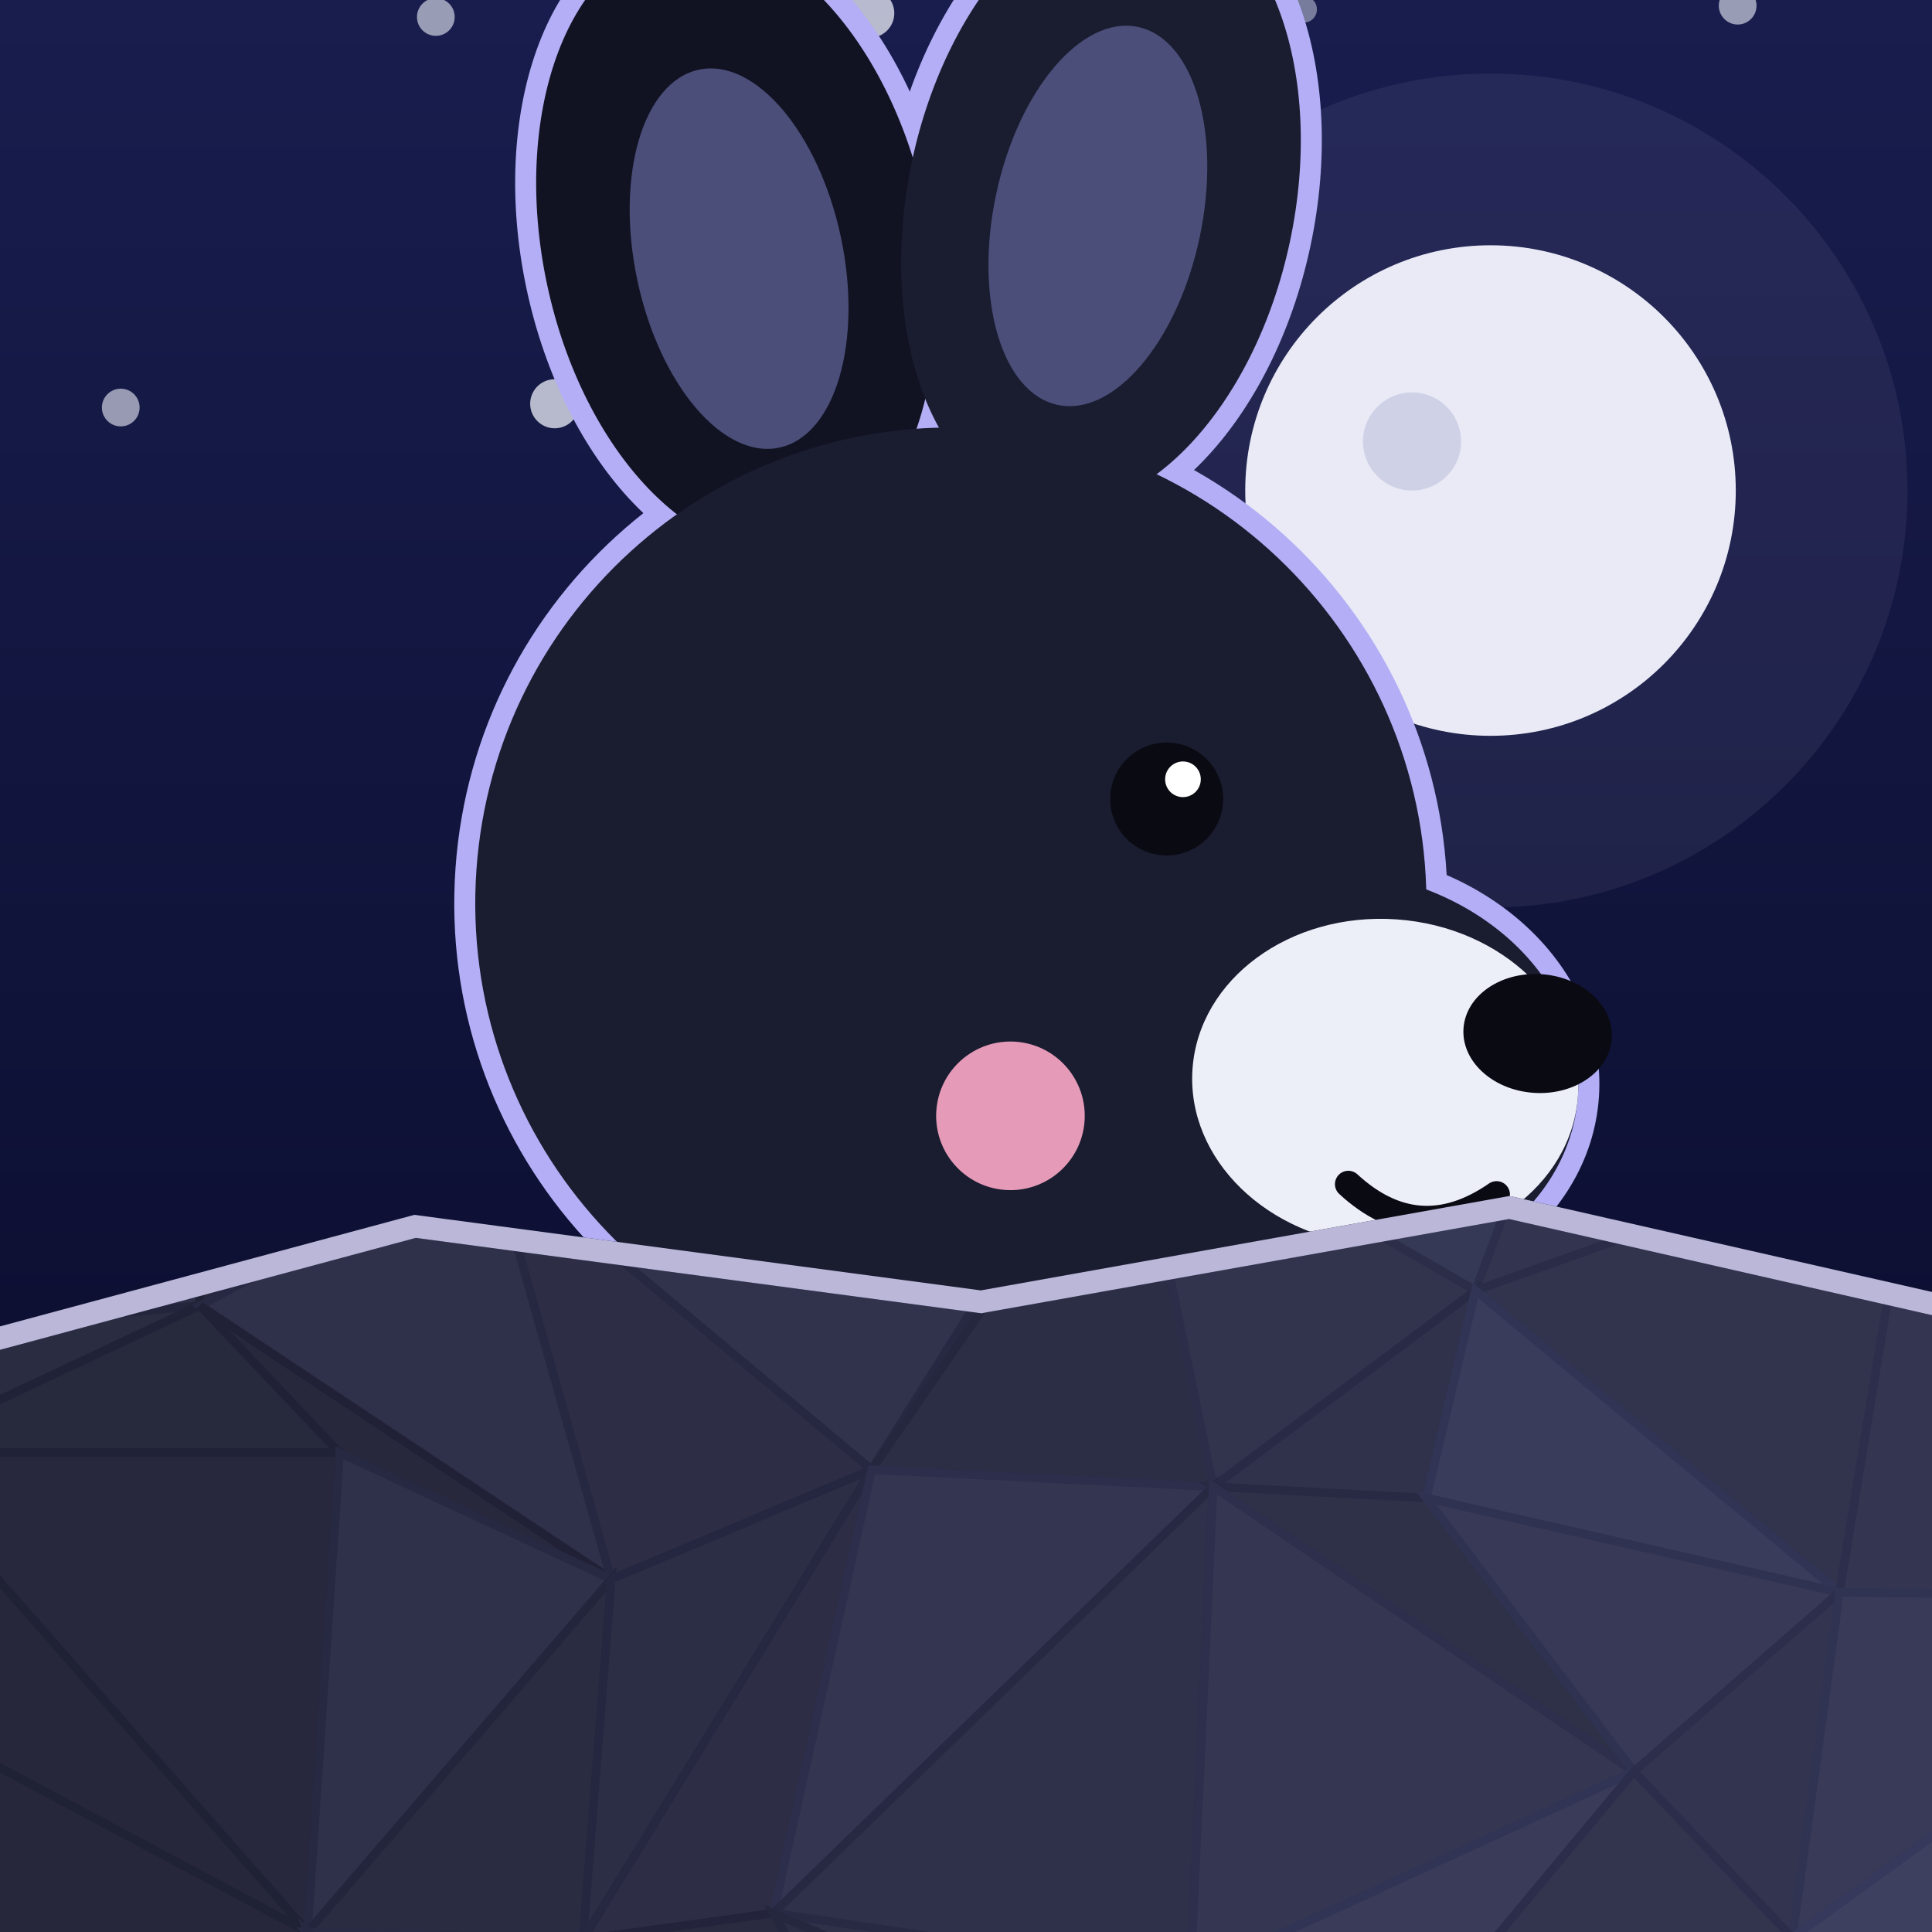
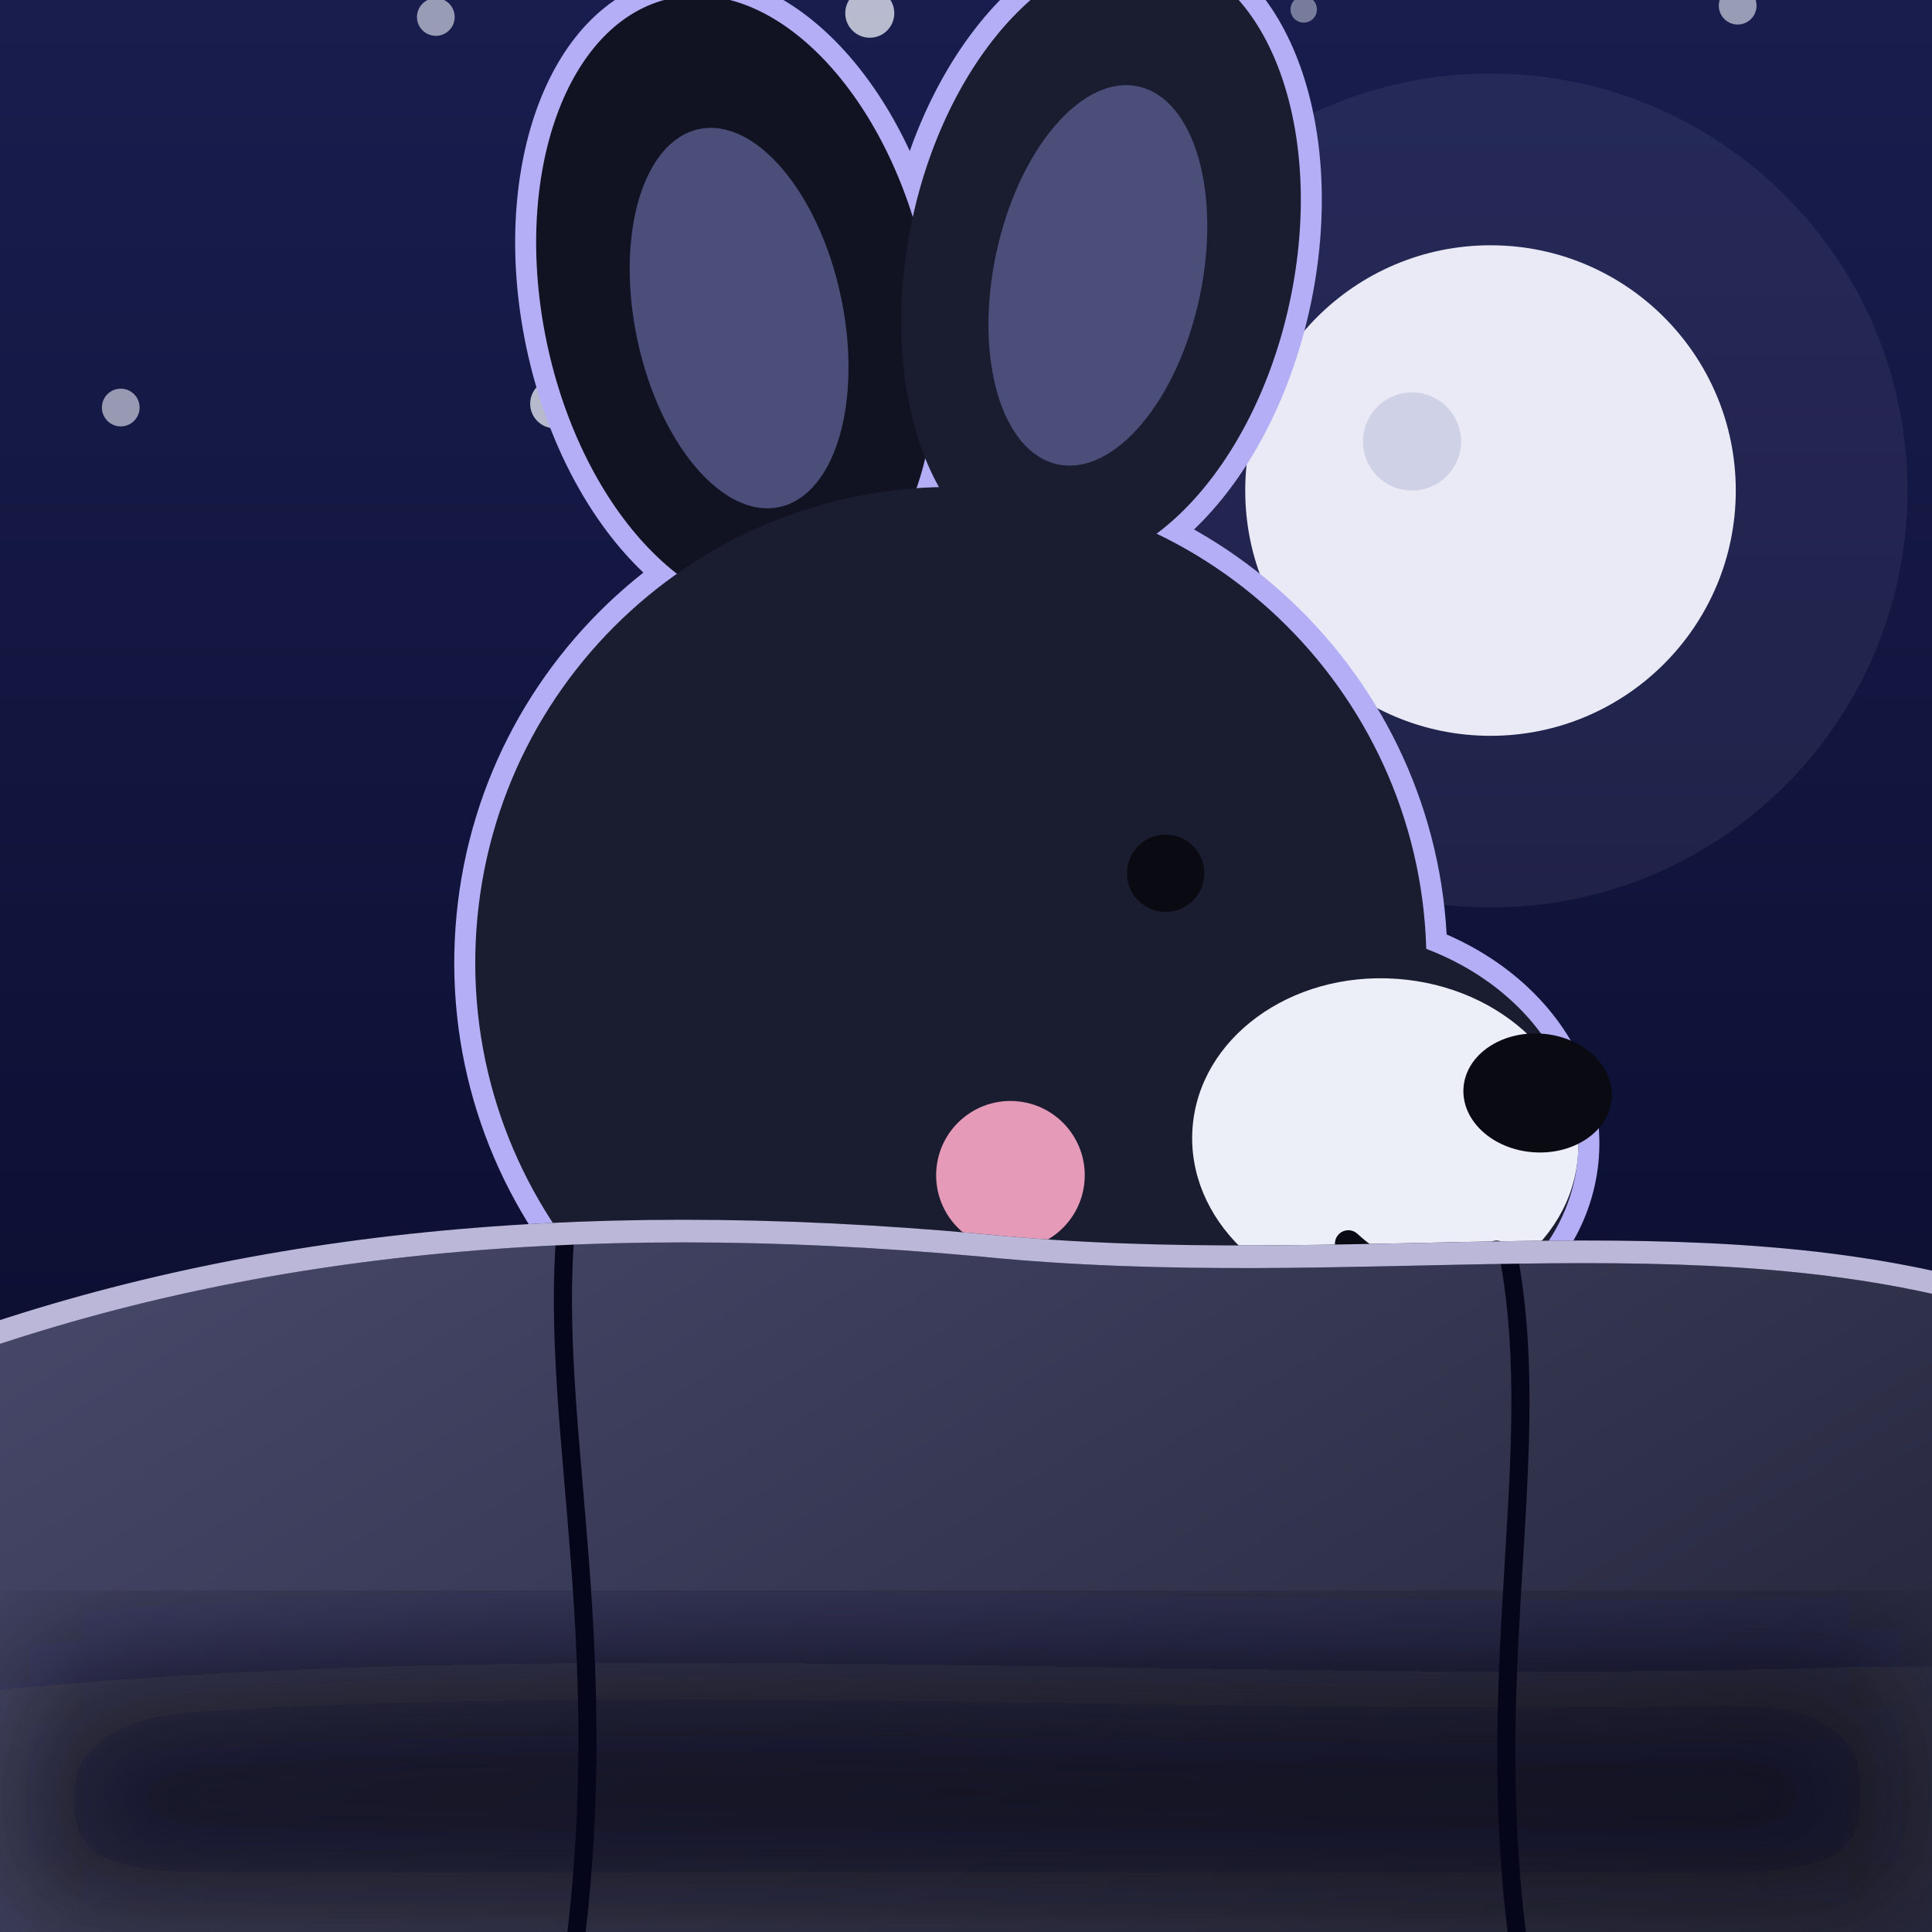
<svg xmlns="http://www.w3.org/2000/svg" viewBox="0 0 1024 1024" width="1024" height="1024" role="img" aria-label="App icon, Peek">
  <defs>
    <clipPath id="ic-peek-1024">
      <rect width="1024" height="1024" rx="0" />
    </clipPath>
    <linearGradient id="ib-peek-1024" x1="0" y1="0" x2="0" y2="1">
      <stop offset="0" stop-color="#181D4E" />
      <stop offset="1" stop-color="#080A26" />
    </linearGradient>
  </defs>
  <g clip-path="url(#ic-peek-1024)">
    <rect width="1024" height="1024" fill="url(#ib-peek-1024)" />
    <circle cx="524" cy="212" r="7" fill="#EEF0FA" opacity="0.45" />
    <circle cx="921" cy="3" r="10" fill="#EEF0FA" opacity="0.6" />
    <circle cx="294" cy="214" r="13" fill="#EEF0FA" opacity="0.75" />
    <circle cx="691" cy="5" r="7" fill="#EEF0FA" opacity="0.45" />
    <circle cx="64" cy="216" r="10" fill="#EEF0FA" opacity="0.6" />
    <circle cx="461" cy="7" r="13" fill="#EEF0FA" opacity="0.75" />
    <circle cx="858" cy="218" r="7" fill="#EEF0FA" opacity="0.45" />
    <circle cx="231" cy="9" r="10" fill="#EEF0FA" opacity="0.6" />
    <circle cx="628" cy="220" r="13" fill="#EEF0FA" opacity="0.75" />
    <circle cx="790" cy="260" r="221" fill="#E9E6FF" opacity=".07" />
    <circle cx="790" cy="260" r="130" fill="#E9EAF6" />
    <circle cx="748.4" cy="234" r="26" fill="#CFD1E6" />
    <svg x="0" y="0" width="1024" height="1024" viewBox="-50 -146 130 130" preserveAspectRatio="xMidYMid slice">
      <g fill="#B3AEF5" stroke="#B3AEF5" stroke-width="2.826" stroke-linejoin="round">
-         <g transform="translate(0 0)">
+         <g transform="translate(0 4)">
          <g data-part="body" transform="translate(0 0) rotate(4)">
            <g data-part="tail" transform="translate(-18 -4) rotate(-6)">
              <g>
-                 <path d="M4 -16 C-18 -14 -40 0 -54 18 C-58 24 -53 30 -47 26 C-32 16 -16 12 4 12Z" />
+                 <path d="M6 -18 C-16 -18 -38 -4 -50 14 C-56 24 -48 32 -40 26 C-28 18 -14 14 6 14Z" />
              </g>
            </g>
            <g data-part="thighFar" transform="translate(-4 -12) rotate(4)">
              <g data-part="shinFar" transform="translate(12 28) rotate(10)">
                <g>
-                   <path d="M-6 0 L-5 16 A5 5 0 0 0 5 16 L6 0 A6 6 0 0 0 -6 0Z" />
-                 </g>
-                 <g data-part="shoeFar" transform="translate(0 20) rotate(-14)">
+                   <path d="M-8 0 C-9 6 -8 10 -7 13 A7 7 0 0 0 7 13 C8 10 9 6 8 0 A8 8 0 0 0 -8 0Z" />
+                 </g>
+                 <g data-part="shoeFar" transform="translate(0 16) rotate(-14)">
                  <g>
                    <g transform="scale(1.2)">
                      <path d="M-6 -12 C-12 -10 -13 4 -9 11 C-2 13 8 10 16 10 C22 10 27 12 30 11 C33 9 31 3 26 0 C20 -4 12 -6 7 -11 C3 -15 -2 -14 -6 -12Z" fill="#0B0C16" />
                    </g>
                  </g>
                </g>
              </g>
              <g>
-                 <ellipse cx="6" cy="12" rx="19" ry="22" transform="rotate(-20 6 12)" />
+                 <path d="M-12 -2 C-14 -16 6 -20 16 -10 C26 0 28 22 16 30 C6 36 -6 30 -10 20 C-13 12 -11 4 -12 -2Z" />
              </g>
            </g>
            <g data-part="armFar" transform="translate(12 -46) rotate(14)">
              <g>
-                 <path d="M-7 0 L-7.5 34 A8.5 8.5 0 0 0 9.5 34 L7 0 A7 7 0 0 0 -7 0Z" />
+                 <path d="M-9.5 0 C-11 9 -11 17 -10 25 A10.5 10.5 0 0 0 11 25 C12 17 11.5 9 9.5 0 A9.5 9.5 0 0 0 -9.5 0Z" />
              </g>
            </g>
            <g>
-               <path d="M-24 0 C-32 -24 -24 -58 2 -64 C24 -68 34 -48 32 -26 C30 -6 20 6 2 8 C-12 9 -20 6 -24 0Z" />
+               <path d="M-27 2 C-38 -22 -32 -60 -6 -72 C14 -81 36 -66 37 -40 C38 -14 24 7 2 10 C-12 11 -22 8 -27 2Z" />
            </g>
            <g data-part="head" transform="translate(8 -56) rotate(0)">
              <g data-part="earFar" transform="translate(-12 -54) rotate(-16)">
                <g>
                  <ellipse cx="0" cy="-20" rx="13" ry="21" />
                </g>
              </g>
              <g>
                <circle cx="0" cy="-30" r="32" />
                <ellipse cx="26" cy="-20" rx="17" ry="14" />
              </g>
              <g data-part="earNear" transform="translate(4 -58) rotate(8)">
                <g>
                  <ellipse cx="0" cy="-20" rx="13" ry="21" />
                </g>
              </g>
            </g>
            <g data-part="thighNear" transform="translate(2 -10) rotate(-6)">
              <g data-part="shinNear" transform="translate(12 28) rotate(18)">
                <g>
-                   <path d="M-6 0 L-5 16 A5 5 0 0 0 5 16 L6 0 A6 6 0 0 0 -6 0Z" />
-                 </g>
-                 <g data-part="shoeNear" transform="translate(0 20) rotate(-12)">
+                   <path d="M-8 0 C-9 6 -8 10 -7 13 A7 7 0 0 0 7 13 C8 10 9 6 8 0 A8 8 0 0 0 -8 0Z" />
+                 </g>
+                 <g data-part="shoeNear" transform="translate(0 16) rotate(-12)">
                  <g>
                    <g transform="scale(1.2)">
                      <path d="M-6 -12 C-12 -10 -13 4 -9 11 C-2 13 8 10 16 10 C22 10 27 12 30 11 C33 9 31 3 26 0 C20 -4 12 -6 7 -11 C3 -15 -2 -14 -6 -12Z" fill="#0B0C16" />
                    </g>
                  </g>
                </g>
              </g>
              <g>
-                 <ellipse cx="6" cy="12" rx="19" ry="22" transform="rotate(-20 6 12)" />
+                 <path d="M-12 -2 C-14 -16 6 -20 16 -10 C26 0 28 22 16 30 C6 36 -6 30 -10 20 C-13 12 -11 4 -12 -2Z" />
              </g>
            </g>
            <g data-part="armNear" transform="translate(18 -44) rotate(-8)">
              <g>
-                 <path d="M-7 0 L-7.5 34 A8.5 8.5 0 0 0 9.5 34 L7 0 A7 7 0 0 0 -7 0Z" />
+                 <path d="M-9.5 0 C-11 9 -11 17 -10 25 A10.5 10.5 0 0 0 11 25 C12 17 11.5 9 9.5 0 A9.5 9.5 0 0 0 -9.5 0Z" />
              </g>
            </g>
          </g>
        </g>
      </g>
-       <g transform="translate(0 0)">
+       <g transform="translate(0 4)">
        <g data-part="body" transform="translate(0 0) rotate(4)">
          <g data-part="tail" transform="translate(-18 -4) rotate(-6)">
            <g fill="#1A1C30">
-               <path d="M4 -16 C-18 -14 -40 0 -54 18 C-58 24 -53 30 -47 26 C-32 16 -16 12 4 12Z" />
+               <path d="M6 -18 C-16 -18 -38 -4 -50 14 C-56 24 -48 32 -40 26 C-28 18 -14 14 6 14Z" />
            </g>
          </g>
          <g data-part="thighFar" transform="translate(-4 -12) rotate(4)">
            <g data-part="shinFar" transform="translate(12 28) rotate(10)">
              <g fill="#111222">
-                 <path d="M-6 0 L-5 16 A5 5 0 0 0 5 16 L6 0 A6 6 0 0 0 -6 0Z" />
-               </g>
-               <g data-part="shoeFar" transform="translate(0 20) rotate(-14)">
+                 <path d="M-8 0 C-9 6 -8 10 -7 13 A7 7 0 0 0 7 13 C8 10 9 6 8 0 A8 8 0 0 0 -8 0Z" />
+               </g>
+               <g data-part="shoeFar" transform="translate(0 16) rotate(-14)">
                <g fill="#1A1C30">
                  <g transform="scale(1.2)">
                    <path d="M-6 -12 C-12 -10 -13 4 -9 11 C-2 13 8 10 16 10 C22 10 27 12 30 11 C33 9 31 3 26 0 C20 -4 12 -6 7 -11 C3 -15 -2 -14 -6 -12Z" fill="#0B0C16" />
                    <g data-detail="">
                      <path d="M-7 -10 L-12 -17 C-12 -20 -8 -21 -6 -19 L-3 -12Z" fill="#A99CF0" />
                      <path d="M-5 -10 C-10 -7 -10 2 -7 6 C0 7 9 5 16 6 C19 4 20 1 19 -2 C14 -4 9 -7 6 -10 C2 -13 -2 -12 -5 -10Z" fill="#A99CF0" />
                      <path d="M3 -11 L6 5" stroke="#ECEEF8" stroke-width="5" stroke-linecap="round" />
                    </g>
                  </g>
                </g>
              </g>
            </g>
            <g fill="#111222">
-               <ellipse cx="6" cy="12" rx="19" ry="22" transform="rotate(-20 6 12)" />
+               <path d="M-12 -2 C-14 -16 6 -20 16 -10 C26 0 28 22 16 30 C6 36 -6 30 -10 20 C-13 12 -11 4 -12 -2Z" />
            </g>
          </g>
          <g data-part="armFar" transform="translate(12 -46) rotate(14)">
            <g fill="#111222">
-               <path d="M-7 0 L-7.5 34 A8.5 8.5 0 0 0 9.5 34 L7 0 A7 7 0 0 0 -7 0Z" />
+               <path d="M-9.5 0 C-11 9 -11 17 -10 25 A10.5 10.5 0 0 0 11 25 C12 17 11.5 9 9.5 0 A9.5 9.5 0 0 0 -9.5 0Z" />
            </g>
          </g>
          <g fill="#1A1C30">
-             <path d="M-24 0 C-32 -24 -24 -58 2 -64 C24 -68 34 -48 32 -26 C30 -6 20 6 2 8 C-12 9 -20 6 -24 0Z" />
+             <path d="M-27 2 C-38 -22 -32 -60 -6 -72 C14 -81 36 -66 37 -40 C38 -14 24 7 2 10 C-12 11 -22 8 -27 2Z" />
          </g>
          <g data-part="head" transform="translate(8 -56) rotate(0)">
            <g data-part="earFar" transform="translate(-12 -54) rotate(-16)">
              <g fill="#111222">
                <ellipse cx="0" cy="-20" rx="13" ry="21" />
                <g data-detail="">
                  <ellipse cx="0" cy="-19" rx="7" ry="13" fill="#4A4E78" />
                </g>
              </g>
            </g>
            <g fill="#1A1C30">
              <circle cx="0" cy="-30" r="32" />
              <ellipse cx="26" cy="-20" rx="17" ry="14" />
              <g data-detail="">
                <ellipse cx="30" cy="-20" rx="13" ry="11" fill="#ECEEF8" />
                <ellipse cx="40" cy="-24" rx="5" ry="4" fill="#0A0A12" />
                <path d="M28 -13 Q33 -9 38 -13" fill="none" stroke="#0A0A12" stroke-width="1.8" stroke-linecap="round" />
-                 <circle data-eye="" cx="14" cy="-38" r="3.8" fill="#0A0A12" />
-                 <circle data-glint="" cx="15" cy="-39.4" r="1.2" fill="#fff" />
+                 <circle data-eye="" cx="14" cy="-37" r="2.6" fill="#0A0A12" />
                <circle data-blush="" cx="5" cy="-16" r="5" fill="#E59AB8" />
              </g>
            </g>
            <g data-part="earNear" transform="translate(4 -58) rotate(8)">
              <g fill="#1A1C30">
                <ellipse cx="0" cy="-20" rx="13" ry="21" />
                <g data-detail="">
                  <ellipse cx="0" cy="-19" rx="7" ry="13" fill="#4A4E78" />
                </g>
              </g>
            </g>
          </g>
          <g data-part="thighNear" transform="translate(2 -10) rotate(-6)">
            <g data-part="shinNear" transform="translate(12 28) rotate(18)">
              <g fill="#1A1C30">
-                 <path d="M-6 0 L-5 16 A5 5 0 0 0 5 16 L6 0 A6 6 0 0 0 -6 0Z" />
-               </g>
-               <g data-part="shoeNear" transform="translate(0 20) rotate(-12)">
+                 <path d="M-8 0 C-9 6 -8 10 -7 13 A7 7 0 0 0 7 13 C8 10 9 6 8 0 A8 8 0 0 0 -8 0Z" />
+               </g>
+               <g data-part="shoeNear" transform="translate(0 16) rotate(-12)">
                <g fill="#1A1C30">
                  <g transform="scale(1.2)">
                    <path d="M-6 -12 C-12 -10 -13 4 -9 11 C-2 13 8 10 16 10 C22 10 27 12 30 11 C33 9 31 3 26 0 C20 -4 12 -6 7 -11 C3 -15 -2 -14 -6 -12Z" fill="#0B0C16" />
                    <g data-detail="">
                      <path d="M-7 -10 L-12 -17 C-12 -20 -8 -21 -6 -19 L-3 -12Z" fill="#A99CF0" />
                      <path d="M-5 -10 C-10 -7 -10 2 -7 6 C0 7 9 5 16 6 C19 4 20 1 19 -2 C14 -4 9 -7 6 -10 C2 -13 -2 -12 -5 -10Z" fill="#A99CF0" />
                      <path d="M3 -11 L6 5" stroke="#ECEEF8" stroke-width="5" stroke-linecap="round" />
                    </g>
                  </g>
                </g>
              </g>
            </g>
            <g fill="#1A1C30">
-               <ellipse cx="6" cy="12" rx="19" ry="22" transform="rotate(-20 6 12)" />
+               <path d="M-12 -2 C-14 -16 6 -20 16 -10 C26 0 28 22 16 30 C6 36 -6 30 -10 20 C-13 12 -11 4 -12 -2Z" />
            </g>
          </g>
          <g data-part="armNear" transform="translate(18 -44) rotate(-8)">
            <g fill="#23263F" stroke="#7471B0" stroke-width="2">
-               <path d="M-7 0 L-7.5 34 A8.5 8.5 0 0 0 9.5 34 L7 0 A7 7 0 0 0 -7 0Z" />
+               <path d="M-9.5 0 C-11 9 -11 17 -10 25 A10.5 10.5 0 0 0 11 25 C12 17 11.5 9 9.5 0 A9.5 9.5 0 0 0 -9.5 0Z" />
            </g>
          </g>
        </g>
      </g>
    </svg>
    <g>
-       <clipPath id="r-peek-1024">
-         <path d="M-40 1064 L-40 720 L220 650 L520 690 L800 640 L1064 700 L1064 1064Z" />
-       </clipPath>
+       <defs>
+         <linearGradient id="r-peek-1024-g" x1="0" y1="0.2" x2="1" y2="0.8">
+           <stop offset="0" stop-color="hsl(238 20% 34.1%)" />
+           <stop offset="1" stop-color="hsl(236 24% 18.0%)" />
+         </linearGradient>
+         <linearGradient id="r-peek-1024-f" x1="1" y1="0" x2="0" y2="1">
+           <stop offset="0" stop-color="hsl(238 22% 24.3%)" />
+           <stop offset="1" stop-color="hsl(236 30% 9.9%)" />
+         </linearGradient>
+         <clipPath id="r-peek-1024">
+           <path d="M-40 1064 L-40 720 C120 660 300 640 520 660 C720 680 900 640 1064 690 L1064 1064Z" />
+         </clipPath>
+         <filter id="r-peek-1024-b" x="-20%" y="-20%" width="140%" height="140%">
+           <feGaussianBlur stdDeviation="44.2" />
+         </filter>
+       </defs>
+       <path d="M-40 1064 L-40 720 C120 660 300 640 520 660 C720 680 900 640 1064 690 L1064 1064Z" fill="url(#r-peek-1024-g)" />
      <g clip-path="url(#r-peek-1024)">
-         <path d="M-76,16L145,18L111,127Z" fill="hsl(236 22% 19.4%)" stroke="hsl(236 26% 16.9%)" stroke-width="4.5" />
-         <path d="M-76,16L111,127L-44,178Z" fill="hsl(236 22% 20.4%)" stroke="hsl(236 26% 17.9%)" stroke-width="4.5" />
-         <path d="M145,18L239,8L111,127Z" fill="hsl(236 22% 19.6%)" stroke="hsl(236 26% 17.1%)" stroke-width="4.5" />
-         <path d="M239,8L245,164L111,127Z" fill="hsl(236 22% 20.4%)" stroke="hsl(236 26% 17.9%)" stroke-width="4.5" />
-         <path d="M239,8L451,-101L515,111Z" fill="hsl(236 22% 21.9%)" stroke="hsl(236 26% 19.4%)" stroke-width="4.5" />
-         <path d="M239,8L515,111L245,164Z" fill="hsl(236 22% 19.6%)" stroke="hsl(236 26% 17.1%)" stroke-width="4.5" />
-         <path d="M451,-101L581,26L596,196Z" fill="hsl(236 22% 24.7%)" stroke="hsl(236 26% 22.2%)" stroke-width="4.5" />
-         <path d="M451,-101L596,196L515,111Z" fill="hsl(236 22% 24.7%)" stroke="hsl(236 26% 22.2%)" stroke-width="4.5" />
-         <path d="M581,26L874,-36L759,124Z" fill="hsl(236 22% 26.2%)" stroke="hsl(236 26% 23.7%)" stroke-width="4.5" />
-         <path d="M581,26L759,124L596,196Z" fill="hsl(236 22% 23.9%)" stroke="hsl(236 26% 21.4%)" stroke-width="4.5" />
-         <path d="M874,-36L973,-33L759,124Z" fill="hsl(236 22% 29.9%)" stroke="hsl(236 26% 27.4%)" stroke-width="4.5" />
-         <path d="M973,-33L974,77L759,124Z" fill="hsl(236 22% 29.2%)" stroke="hsl(236 26% 26.7%)" stroke-width="4.5" />
-         <path d="M973,-33L1164,-2L974,77Z" fill="hsl(236 22% 27.6%)" stroke="hsl(236 26% 25.1%)" stroke-width="4.5" />
-         <path d="M1164,-2L1098,147L974,77Z" fill="hsl(236 22% 29.1%)" stroke="hsl(236 26% 26.6%)" stroke-width="4.5" />
-         <path d="M1164,-2L1358,-51L1098,147Z" fill="hsl(236 22% 30.2%)" stroke="hsl(236 26% 27.7%)" stroke-width="4.5" />
-         <path d="M1358,-51L1357,73L1098,147Z" fill="hsl(236 22% 31.0%)" stroke="hsl(236 26% 28.5%)" stroke-width="4.5" />
-         <path d="M-44,178L111,127L-26,358Z" fill="hsl(236 22% 22.2%)" stroke="hsl(236 26% 19.7%)" stroke-width="4.5" />
-         <path d="M111,127L98,312L-26,358Z" fill="hsl(236 22% 19.0%)" stroke="hsl(236 26% 16.5%)" stroke-width="4.5" />
-         <path d="M111,127L245,164L280,275Z" fill="hsl(236 22% 19.9%)" stroke="hsl(236 26% 17.4%)" stroke-width="4.5" />
-         <path d="M111,127L280,275L98,312Z" fill="hsl(236 22% 20.6%)" stroke="hsl(236 26% 18.1%)" stroke-width="4.5" />
-         <path d="M245,164L515,111L472,329Z" fill="hsl(236 22% 21.6%)" stroke="hsl(236 26% 19.1%)" stroke-width="4.5" />
-         <path d="M245,164L472,329L280,275Z" fill="hsl(236 22% 20.3%)" stroke="hsl(236 26% 17.8%)" stroke-width="4.5" />
-         <path d="M515,111L596,196L614,254Z" fill="hsl(236 22% 22.4%)" stroke="hsl(236 26% 19.9%)" stroke-width="4.5" />
-         <path d="M515,111L614,254L472,329Z" fill="hsl(236 22% 23.2%)" stroke="hsl(236 26% 20.7%)" stroke-width="4.5" />
-         <path d="M596,196L759,124L614,254Z" fill="hsl(236 22% 25.5%)" stroke="hsl(236 26% 23.0%)" stroke-width="4.5" />
-         <path d="M759,124L861,317L614,254Z" fill="hsl(236 22% 24.1%)" stroke="hsl(236 26% 21.6%)" stroke-width="4.5" />
-         <path d="M759,124L974,77L964,368Z" fill="hsl(236 22% 30.0%)" stroke="hsl(236 26% 27.5%)" stroke-width="4.5" />
-         <path d="M759,124L964,368L861,317Z" fill="hsl(236 22% 26.7%)" stroke="hsl(236 26% 24.2%)" stroke-width="4.5" />
-         <path d="M974,77L1098,147L964,368Z" fill="hsl(236 22% 30.6%)" stroke="hsl(236 26% 28.1%)" stroke-width="4.5" />
-         <path d="M1098,147L1148,256L964,368Z" fill="hsl(236 22% 28.6%)" stroke="hsl(236 26% 26.1%)" stroke-width="4.5" />
-         <path d="M1098,147L1357,73L1148,256Z" fill="hsl(236 22% 30.1%)" stroke="hsl(236 26% 27.6%)" stroke-width="4.5" />
-         <path d="M1357,73L1287,357L1148,256Z" fill="hsl(236 22% 31.0%)" stroke="hsl(236 26% 28.5%)" stroke-width="4.5" />
-         <path d="M-26,358L98,312L-28,469Z" fill="hsl(236 22% 19.1%)" stroke="hsl(236 26% 16.6%)" stroke-width="4.5" />
-         <path d="M98,312L86,461L-28,469Z" fill="hsl(236 22% 20.5%)" stroke="hsl(236 26% 18.0%)" stroke-width="4.5" />
-         <path d="M98,312L280,275L256,402Z" fill="hsl(236 22% 24.3%)" stroke="hsl(236 26% 21.8%)" stroke-width="4.5" />
-         <path d="M98,312L256,402L86,461Z" fill="hsl(236 22% 21.6%)" stroke="hsl(236 26% 19.1%)" stroke-width="4.5" />
-         <path d="M280,275L472,329L256,402Z" fill="hsl(236 22% 19.6%)" stroke="hsl(236 26% 17.1%)" stroke-width="4.5" />
-         <path d="M472,329L496,505L256,402Z" fill="hsl(236 22% 21.3%)" stroke="hsl(236 26% 18.8%)" stroke-width="4.5" />
-         <path d="M472,329L614,254L592,476Z" fill="hsl(236 22% 24.9%)" stroke="hsl(236 26% 22.4%)" stroke-width="4.5" />
-         <path d="M472,329L592,476L496,505Z" fill="hsl(236 22% 26.0%)" stroke="hsl(236 26% 23.5%)" stroke-width="4.5" />
-         <path d="M614,254L861,317L843,522Z" fill="hsl(236 22% 27.7%)" stroke="hsl(236 26% 25.2%)" stroke-width="4.5" />
-         <path d="M614,254L843,522L592,476Z" fill="hsl(236 22% 23.5%)" stroke="hsl(236 26% 21.0%)" stroke-width="4.5" />
-         <path d="M861,317L964,368L963,457Z" fill="hsl(236 22% 26.0%)" stroke="hsl(236 26% 23.5%)" stroke-width="4.5" />
-         <path d="M861,317L963,457L843,522Z" fill="hsl(236 22% 24.6%)" stroke="hsl(236 26% 22.1%)" stroke-width="4.5" />
-         <path d="M964,368L1148,256L1169,515Z" fill="hsl(236 22% 29.4%)" stroke="hsl(236 26% 26.9%)" stroke-width="4.5" />
-         <path d="M964,368L1169,515L963,457Z" fill="hsl(236 22% 27.8%)" stroke="hsl(236 26% 25.3%)" stroke-width="4.5" />
-         <path d="M1148,256L1287,357L1320,468Z" fill="hsl(236 22% 31.0%)" stroke="hsl(236 26% 28.5%)" stroke-width="4.5" />
-         <path d="M1148,256L1320,468L1169,515Z" fill="hsl(236 22% 30.5%)" stroke="hsl(236 26% 28.0%)" stroke-width="4.5" />
-         <path d="M-28,469L86,461L-1,702Z" fill="hsl(236 22% 19.2%)" stroke="hsl(236 26% 16.7%)" stroke-width="4.5" />
-         <path d="M86,461L106,692L-1,702Z" fill="hsl(236 22% 22.1%)" stroke="hsl(236 26% 19.6%)" stroke-width="4.5" />
-         <path d="M86,461L256,402L260,610Z" fill="hsl(236 22% 23.0%)" stroke="hsl(236 26% 20.5%)" stroke-width="4.5" />
-         <path d="M86,461L260,610L106,692Z" fill="hsl(236 22% 19.6%)" stroke="hsl(236 26% 17.1%)" stroke-width="4.5" />
-         <path d="M256,402L496,505L531,669Z" fill="hsl(236 22% 20.3%)" stroke="hsl(236 26% 17.8%)" stroke-width="4.5" />
-         <path d="M256,402L531,669L260,610Z" fill="hsl(236 22% 25.5%)" stroke="hsl(236 26% 23.0%)" stroke-width="4.5" />
-         <path d="M496,505L592,476L531,669Z" fill="hsl(236 22% 24.4%)" stroke="hsl(236 26% 21.9%)" stroke-width="4.5" />
-         <path d="M592,476L600,579L531,669Z" fill="hsl(236 22% 26.8%)" stroke="hsl(236 26% 24.3%)" stroke-width="4.5" />
-         <path d="M592,476L843,522L600,579Z" fill="hsl(236 22% 26.4%)" stroke="hsl(236 26% 23.9%)" stroke-width="4.5" />
-         <path d="M843,522L782,684L600,579Z" fill="hsl(236 22% 27.4%)" stroke="hsl(236 26% 24.9%)" stroke-width="4.5" />
-         <path d="M843,522L963,457L1015,601Z" fill="hsl(236 22% 27.7%)" stroke="hsl(236 26% 25.2%)" stroke-width="4.5" />
-         <path d="M843,522L1015,601L782,684Z" fill="hsl(236 22% 25.8%)" stroke="hsl(236 26% 23.3%)" stroke-width="4.5" />
-         <path d="M963,457L1169,515L1015,601Z" fill="hsl(236 22% 28.0%)" stroke="hsl(236 26% 25.5%)" stroke-width="4.5" />
-         <path d="M1169,515L1151,675L1015,601Z" fill="hsl(236 22% 28.6%)" stroke="hsl(236 26% 26.1%)" stroke-width="4.5" />
-         <path d="M1169,515L1320,468L1309,617Z" fill="hsl(236 22% 31.0%)" stroke="hsl(236 26% 28.5%)" stroke-width="4.5" />
-         <path d="M1169,515L1309,617L1151,675Z" fill="hsl(236 22% 29.6%)" stroke="hsl(236 26% 27.1%)" stroke-width="4.5" />
-         <path d="M-1,702L106,692L-60,770Z" fill="hsl(236 22% 21.1%)" stroke="hsl(236 26% 18.6%)" stroke-width="4.5" />
-         <path d="M106,692L180,770L-60,770Z" fill="hsl(236 22% 19.7%)" stroke="hsl(236 26% 17.2%)" stroke-width="4.5" />
-         <path d="M106,692L260,610L324,837Z" fill="hsl(236 22% 23.4%)" stroke="hsl(236 26% 20.9%)" stroke-width="4.5" />
-         <path d="M106,692L324,837L180,770Z" fill="hsl(236 22% 19.4%)" stroke="hsl(236 26% 16.9%)" stroke-width="4.5" />
-         <path d="M260,610L531,669L462,779Z" fill="hsl(236 22% 24.8%)" stroke="hsl(236 26% 22.3%)" stroke-width="4.5" />
-         <path d="M260,610L462,779L324,837Z" fill="hsl(236 22% 22.4%)" stroke="hsl(236 26% 19.9%)" stroke-width="4.5" />
-         <path d="M531,669L600,579L462,779Z" fill="hsl(236 22% 23.2%)" stroke="hsl(236 26% 20.7%)" stroke-width="4.5" />
-         <path d="M600,579L643,788L462,779Z" fill="hsl(236 22% 22.1%)" stroke="hsl(236 26% 19.6%)" stroke-width="4.5" />
-         <path d="M600,579L782,684L643,788Z" fill="hsl(236 22% 25.1%)" stroke="hsl(236 26% 22.6%)" stroke-width="4.5" />
-         <path d="M782,684L756,794L643,788Z" fill="hsl(236 22% 24.3%)" stroke="hsl(236 26% 21.8%)" stroke-width="4.5" />
-         <path d="M782,684L1015,601L975,844Z" fill="hsl(236 22% 25.0%)" stroke="hsl(236 26% 22.5%)" stroke-width="4.5" />
-         <path d="M782,684L975,844L756,794Z" fill="hsl(236 22% 28.9%)" stroke="hsl(236 26% 26.4%)" stroke-width="4.5" />
-         <path d="M1015,601L1151,675L1199,847Z" fill="hsl(236 22% 30.6%)" stroke="hsl(236 26% 28.1%)" stroke-width="4.5" />
-         <path d="M1015,601L1199,847L975,844Z" fill="hsl(236 22% 26.0%)" stroke="hsl(236 26% 23.5%)" stroke-width="4.5" />
-         <path d="M1151,675L1309,617L1283,835Z" fill="hsl(236 22% 31.0%)" stroke="hsl(236 26% 28.5%)" stroke-width="4.5" />
-         <path d="M1151,675L1283,835L1199,847Z" fill="hsl(236 22% 28.2%)" stroke="hsl(236 26% 25.7%)" stroke-width="4.5" />
-         <path d="M-60,770L180,770L163,1024Z" fill="hsl(236 22% 19.6%)" stroke="hsl(236 26% 17.1%)" stroke-width="4.5" />
-         <path d="M-60,770L163,1024L-28,922Z" fill="hsl(236 22% 19.0%)" stroke="hsl(236 26% 16.5%)" stroke-width="4.5" />
-         <path d="M180,770L324,837L163,1024Z" fill="hsl(236 22% 23.4%)" stroke="hsl(236 26% 20.9%)" stroke-width="4.5" />
-         <path d="M324,837L309,1028L163,1024Z" fill="hsl(236 22% 21.1%)" stroke="hsl(236 26% 18.6%)" stroke-width="4.5" />
-         <path d="M324,837L462,779L309,1028Z" fill="hsl(236 22% 22.3%)" stroke="hsl(236 26% 19.8%)" stroke-width="4.5" />
-         <path d="M462,779L410,1014L309,1028Z" fill="hsl(236 22% 22.4%)" stroke="hsl(236 26% 19.9%)" stroke-width="4.5" />
-         <path d="M462,779L643,788L410,1014Z" fill="hsl(236 22% 26.0%)" stroke="hsl(236 26% 23.5%)" stroke-width="4.5" />
-         <path d="M643,788L631,1047L410,1014Z" fill="hsl(236 22% 23.4%)" stroke="hsl(236 26% 20.9%)" stroke-width="4.5" />
-         <path d="M643,788L756,794L866,939Z" fill="hsl(236 22% 23.6%)" stroke="hsl(236 26% 21.1%)" stroke-width="4.5" />
-         <path d="M643,788L866,939L631,1047Z" fill="hsl(236 22% 26.2%)" stroke="hsl(236 26% 23.7%)" stroke-width="4.5" />
-         <path d="M756,794L975,844L866,939Z" fill="hsl(236 22% 27.7%)" stroke="hsl(236 26% 25.2%)" stroke-width="4.5" />
-         <path d="M975,844L950,1027L866,939Z" fill="hsl(236 22% 25.8%)" stroke="hsl(236 26% 23.3%)" stroke-width="4.5" />
-         <path d="M975,844L1199,847L950,1027Z" fill="hsl(236 22% 28.3%)" stroke="hsl(236 26% 25.8%)" stroke-width="4.5" />
-         <path d="M1199,847L1192,1046L950,1027Z" fill="hsl(236 22% 31.0%)" stroke="hsl(236 26% 28.5%)" stroke-width="4.5" />
-         <path d="M1199,847L1283,835L1381,916Z" fill="hsl(236 22% 29.5%)" stroke="hsl(236 26% 27.0%)" stroke-width="4.5" />
-         <path d="M1199,847L1381,916L1192,1046Z" fill="hsl(236 22% 30.1%)" stroke="hsl(236 26% 27.6%)" stroke-width="4.5" />
-         <path d="M-28,922L163,1024L12,1114Z" fill="hsl(236 22% 19.0%)" stroke="hsl(236 26% 16.5%)" stroke-width="4.5" />
-         <path d="M163,1024L195,1115L12,1114Z" fill="hsl(236 22% 21.8%)" stroke="hsl(236 26% 19.3%)" stroke-width="4.5" />
-         <path d="M163,1024L309,1028L358,1195Z" fill="hsl(236 22% 24.1%)" stroke="hsl(236 26% 21.6%)" stroke-width="4.5" />
-         <path d="M163,1024L358,1195L195,1115Z" fill="hsl(236 22% 23.3%)" stroke="hsl(236 26% 20.8%)" stroke-width="4.5" />
-         <path d="M309,1028L410,1014L490,1158Z" fill="hsl(236 22% 20.9%)" stroke="hsl(236 26% 18.4%)" stroke-width="4.5" />
-         <path d="M309,1028L490,1158L358,1195Z" fill="hsl(236 22% 24.1%)" stroke="hsl(236 26% 21.6%)" stroke-width="4.5" />
-         <path d="M410,1014L631,1047L623,1107Z" fill="hsl(236 22% 23.6%)" stroke="hsl(236 26% 21.1%)" stroke-width="4.5" />
-         <path d="M410,1014L623,1107L490,1158Z" fill="hsl(236 22% 22.2%)" stroke="hsl(236 26% 19.7%)" stroke-width="4.5" />
-         <path d="M631,1047L866,939L746,1083Z" fill="hsl(236 22% 28.7%)" stroke="hsl(236 26% 26.2%)" stroke-width="4.5" />
-         <path d="M631,1047L746,1083L623,1107Z" fill="hsl(236 22% 23.4%)" stroke="hsl(236 26% 20.9%)" stroke-width="4.5" />
-         <path d="M866,939L950,1027L746,1083Z" fill="hsl(236 22% 25.5%)" stroke="hsl(236 26% 23.0%)" stroke-width="4.5" />
-         <path d="M950,1027L930,1186L746,1083Z" fill="hsl(236 22% 26.6%)" stroke="hsl(236 26% 24.1%)" stroke-width="4.5" />
-         <path d="M950,1027L1192,1046L930,1186Z" fill="hsl(236 22% 27.4%)" stroke="hsl(236 26% 24.9%)" stroke-width="4.5" />
-         <path d="M1192,1046L1094,1132L930,1186Z" fill="hsl(236 22% 27.4%)" stroke="hsl(236 26% 24.9%)" stroke-width="4.5" />
-         <path d="M1192,1046L1381,916L1319,1217Z" fill="hsl(236 22% 28.0%)" stroke="hsl(236 26% 25.5%)" stroke-width="4.5" />
-         <path d="M1192,1046L1319,1217L1094,1132Z" fill="hsl(236 22% 28.8%)" stroke="hsl(236 26% 26.3%)" stroke-width="4.5" />
-         <path d="M12,1114L195,1115L131,1307Z" fill="hsl(236 22% 20.4%)" stroke="hsl(236 26% 17.9%)" stroke-width="4.5" />
-         <path d="M12,1114L131,1307L-82,1327Z" fill="hsl(236 22% 19.1%)" stroke="hsl(236 26% 16.6%)" stroke-width="4.5" />
-         <path d="M195,1115L358,1195L305,1260Z" fill="hsl(236 22% 23.8%)" stroke="hsl(236 26% 21.3%)" stroke-width="4.5" />
-         <path d="M195,1115L305,1260L131,1307Z" fill="hsl(236 22% 19.5%)" stroke="hsl(236 26% 17.0%)" stroke-width="4.5" />
-         <path d="M358,1195L490,1158L494,1284Z" fill="hsl(236 22% 24.8%)" stroke="hsl(236 26% 22.3%)" stroke-width="4.5" />
-         <path d="M358,1195L494,1284L305,1260Z" fill="hsl(236 22% 23.1%)" stroke="hsl(236 26% 20.6%)" stroke-width="4.5" />
-         <path d="M490,1158L623,1107L494,1284Z" fill="hsl(236 22% 22.0%)" stroke="hsl(236 26% 19.5%)" stroke-width="4.5" />
-         <path d="M623,1107L632,1276L494,1284Z" fill="hsl(236 22% 27.2%)" stroke="hsl(236 26% 24.7%)" stroke-width="4.5" />
-         <path d="M623,1107L746,1083L844,1354Z" fill="hsl(236 22% 23.8%)" stroke="hsl(236 26% 21.3%)" stroke-width="4.5" />
-         <path d="M623,1107L844,1354L632,1276Z" fill="hsl(236 22% 25.2%)" stroke="hsl(236 26% 22.7%)" stroke-width="4.5" />
-         <path d="M746,1083L930,1186L844,1354Z" fill="hsl(236 22% 29.0%)" stroke="hsl(236 26% 26.5%)" stroke-width="4.5" />
-         <path d="M930,1186L971,1268L844,1354Z" fill="hsl(236 22% 29.5%)" stroke="hsl(236 26% 27.0%)" stroke-width="4.5" />
-         <path d="M930,1186L1094,1132L971,1268Z" fill="hsl(236 22% 26.8%)" stroke="hsl(236 26% 24.3%)" stroke-width="4.5" />
-         <path d="M1094,1132L1206,1264L971,1268Z" fill="hsl(236 22% 27.8%)" stroke="hsl(236 26% 25.3%)" stroke-width="4.5" />
-         <path d="M1094,1132L1319,1217L1332,1273Z" fill="hsl(236 22% 29.0%)" stroke="hsl(236 26% 26.5%)" stroke-width="4.5" />
-         <path d="M1094,1132L1332,1273L1206,1264Z" fill="hsl(236 22% 29.0%)" stroke="hsl(236 26% 26.5%)" stroke-width="4.5" />
+         <path d="M-40 900 C300 860 700 900 1064 880 L1064 1064 L-40 1064Z" fill="hsl(236 30% 8.1%)" opacity=".85" filter="url(#r-peek-1024-b)" />
+         <path d="M300 650 C290 760 330 880 300 1064" fill="none" stroke="#05061A" stroke-width="9.6" stroke-linecap="round" stroke-linejoin="round" />
+         <path d="M800 668 C820 780 780 900 810 1064" fill="none" stroke="#05061A" stroke-width="9.6" stroke-linecap="round" stroke-linejoin="round" />
      </g>
-       <path d="M-40 1064 L-40 720 L220 650 L520 690 L800 640 L1064 700 L1064 1064Z" fill="none" stroke="#04051A" stroke-width="12" stroke-linejoin="round" />
-       <path d="M-40 720 L220 650 L520 690 L800 640 L1064 700" fill="none" stroke="#D9D6FA" stroke-width="12" stroke-linecap="round" opacity=".85" />
+       <path d="M-40 1064 L-40 720 C120 660 300 640 520 660 C720 680 900 640 1064 690 L1064 1064Z" fill="none" stroke="#04051A" stroke-width="12" stroke-linejoin="round" />
+       <path d="M-40 720 C120 660 300 640 520 660 C720 680 900 640 1064 690" fill="none" stroke="#D9D6FA" stroke-width="12" stroke-linecap="round" opacity=".85" />
    </g>
  </g>
</svg>
